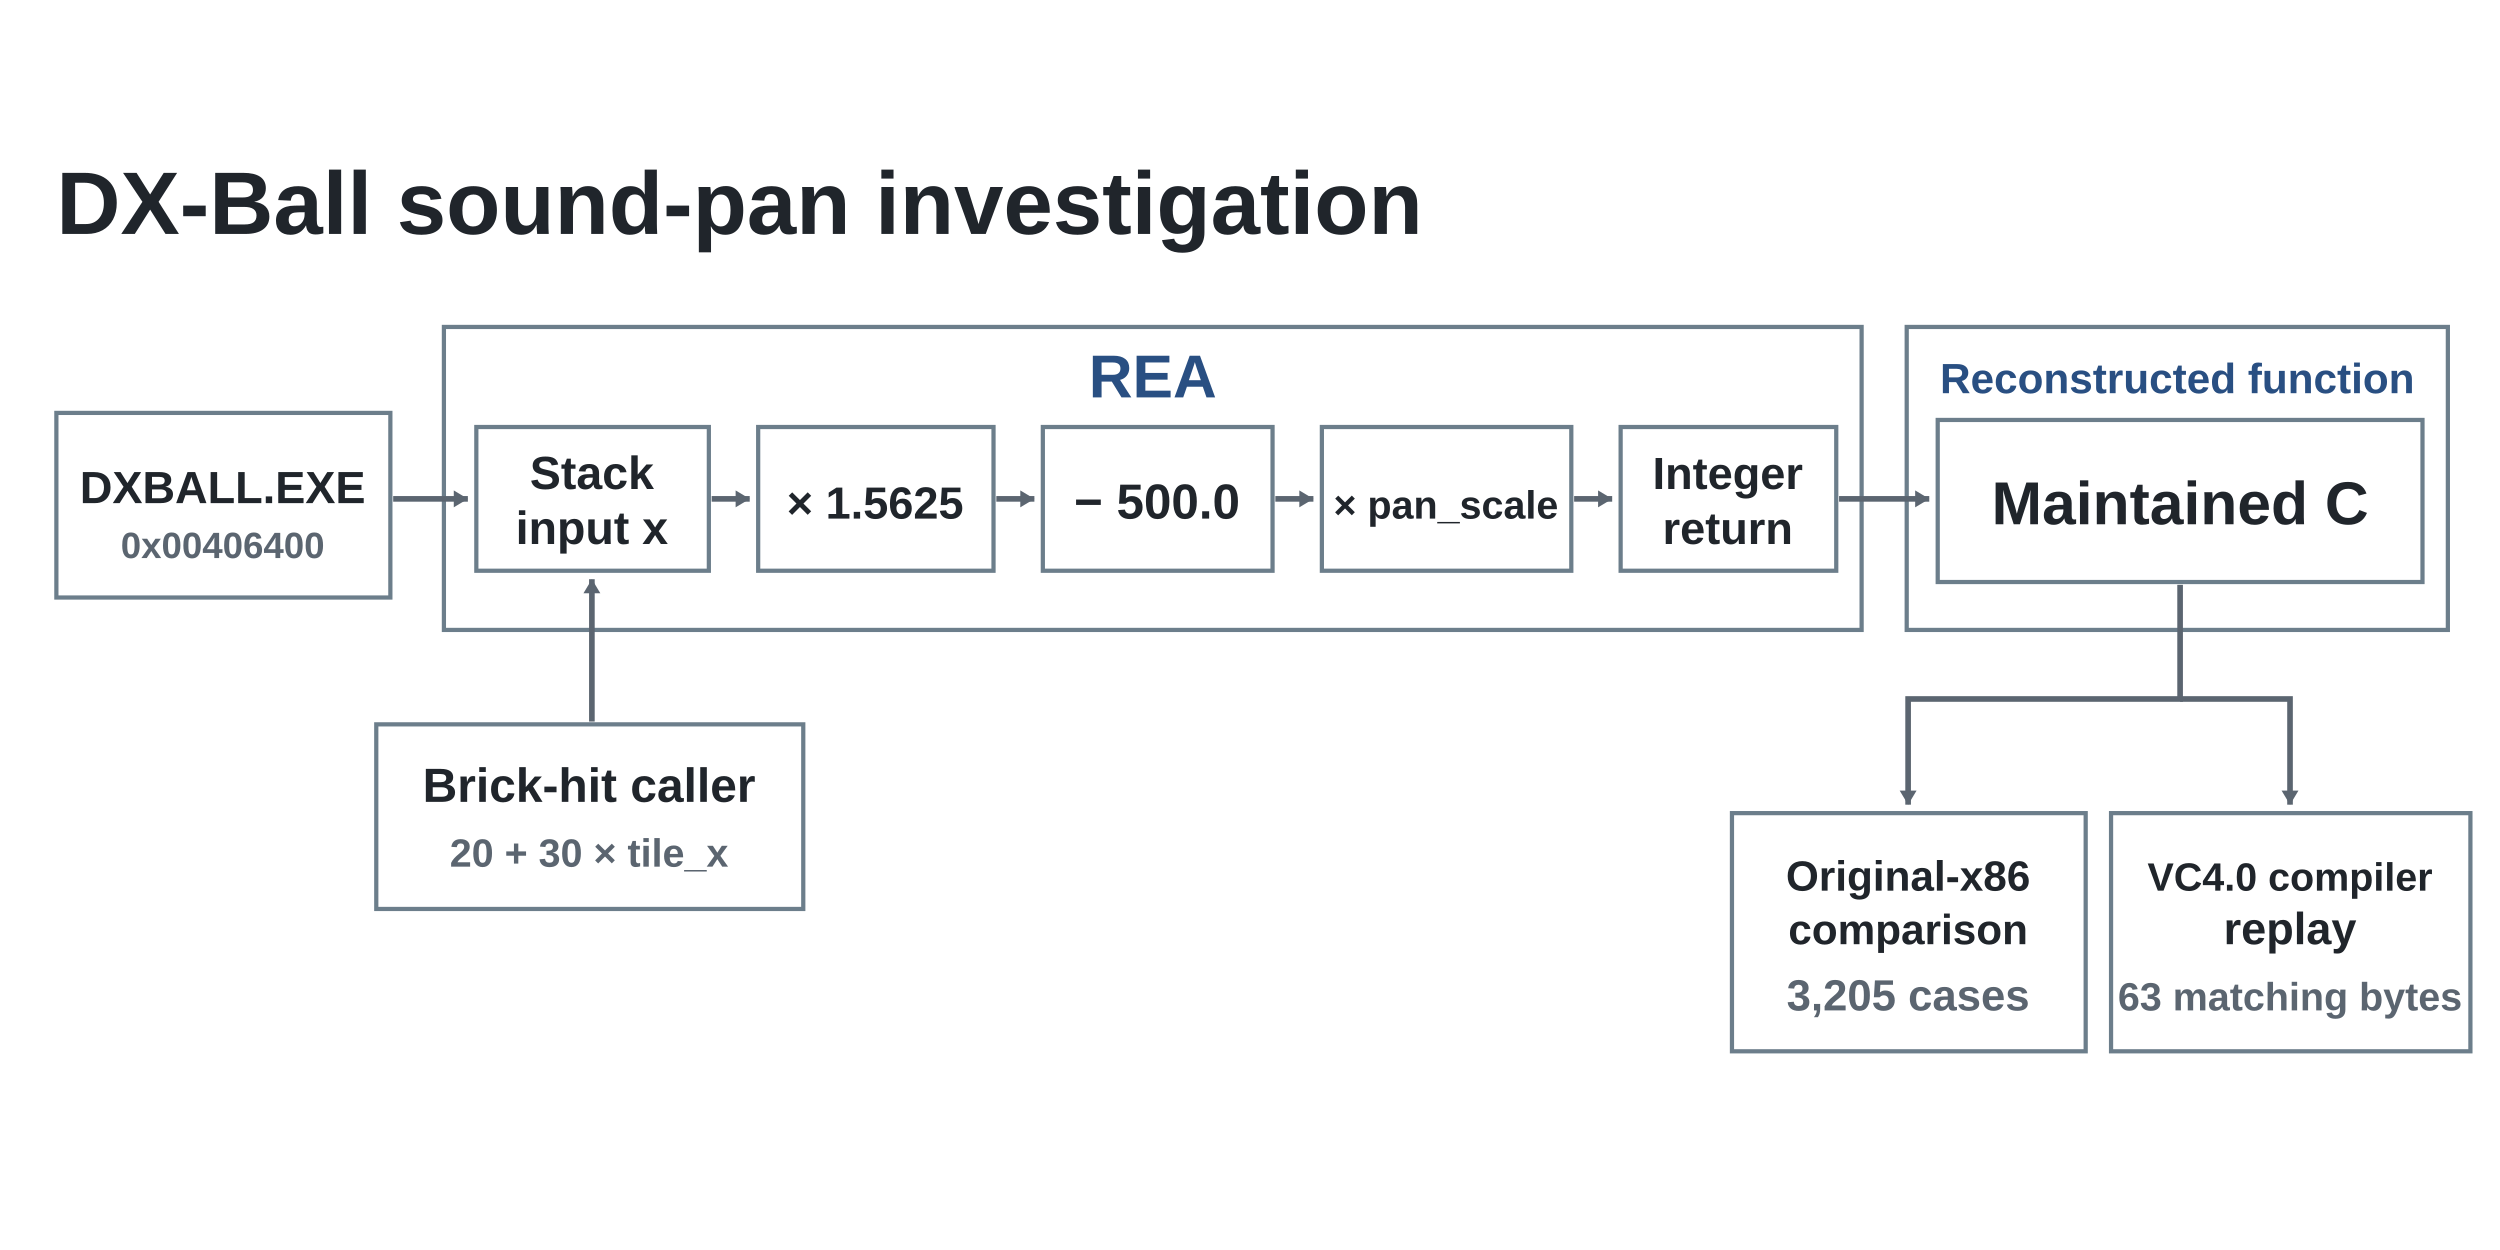
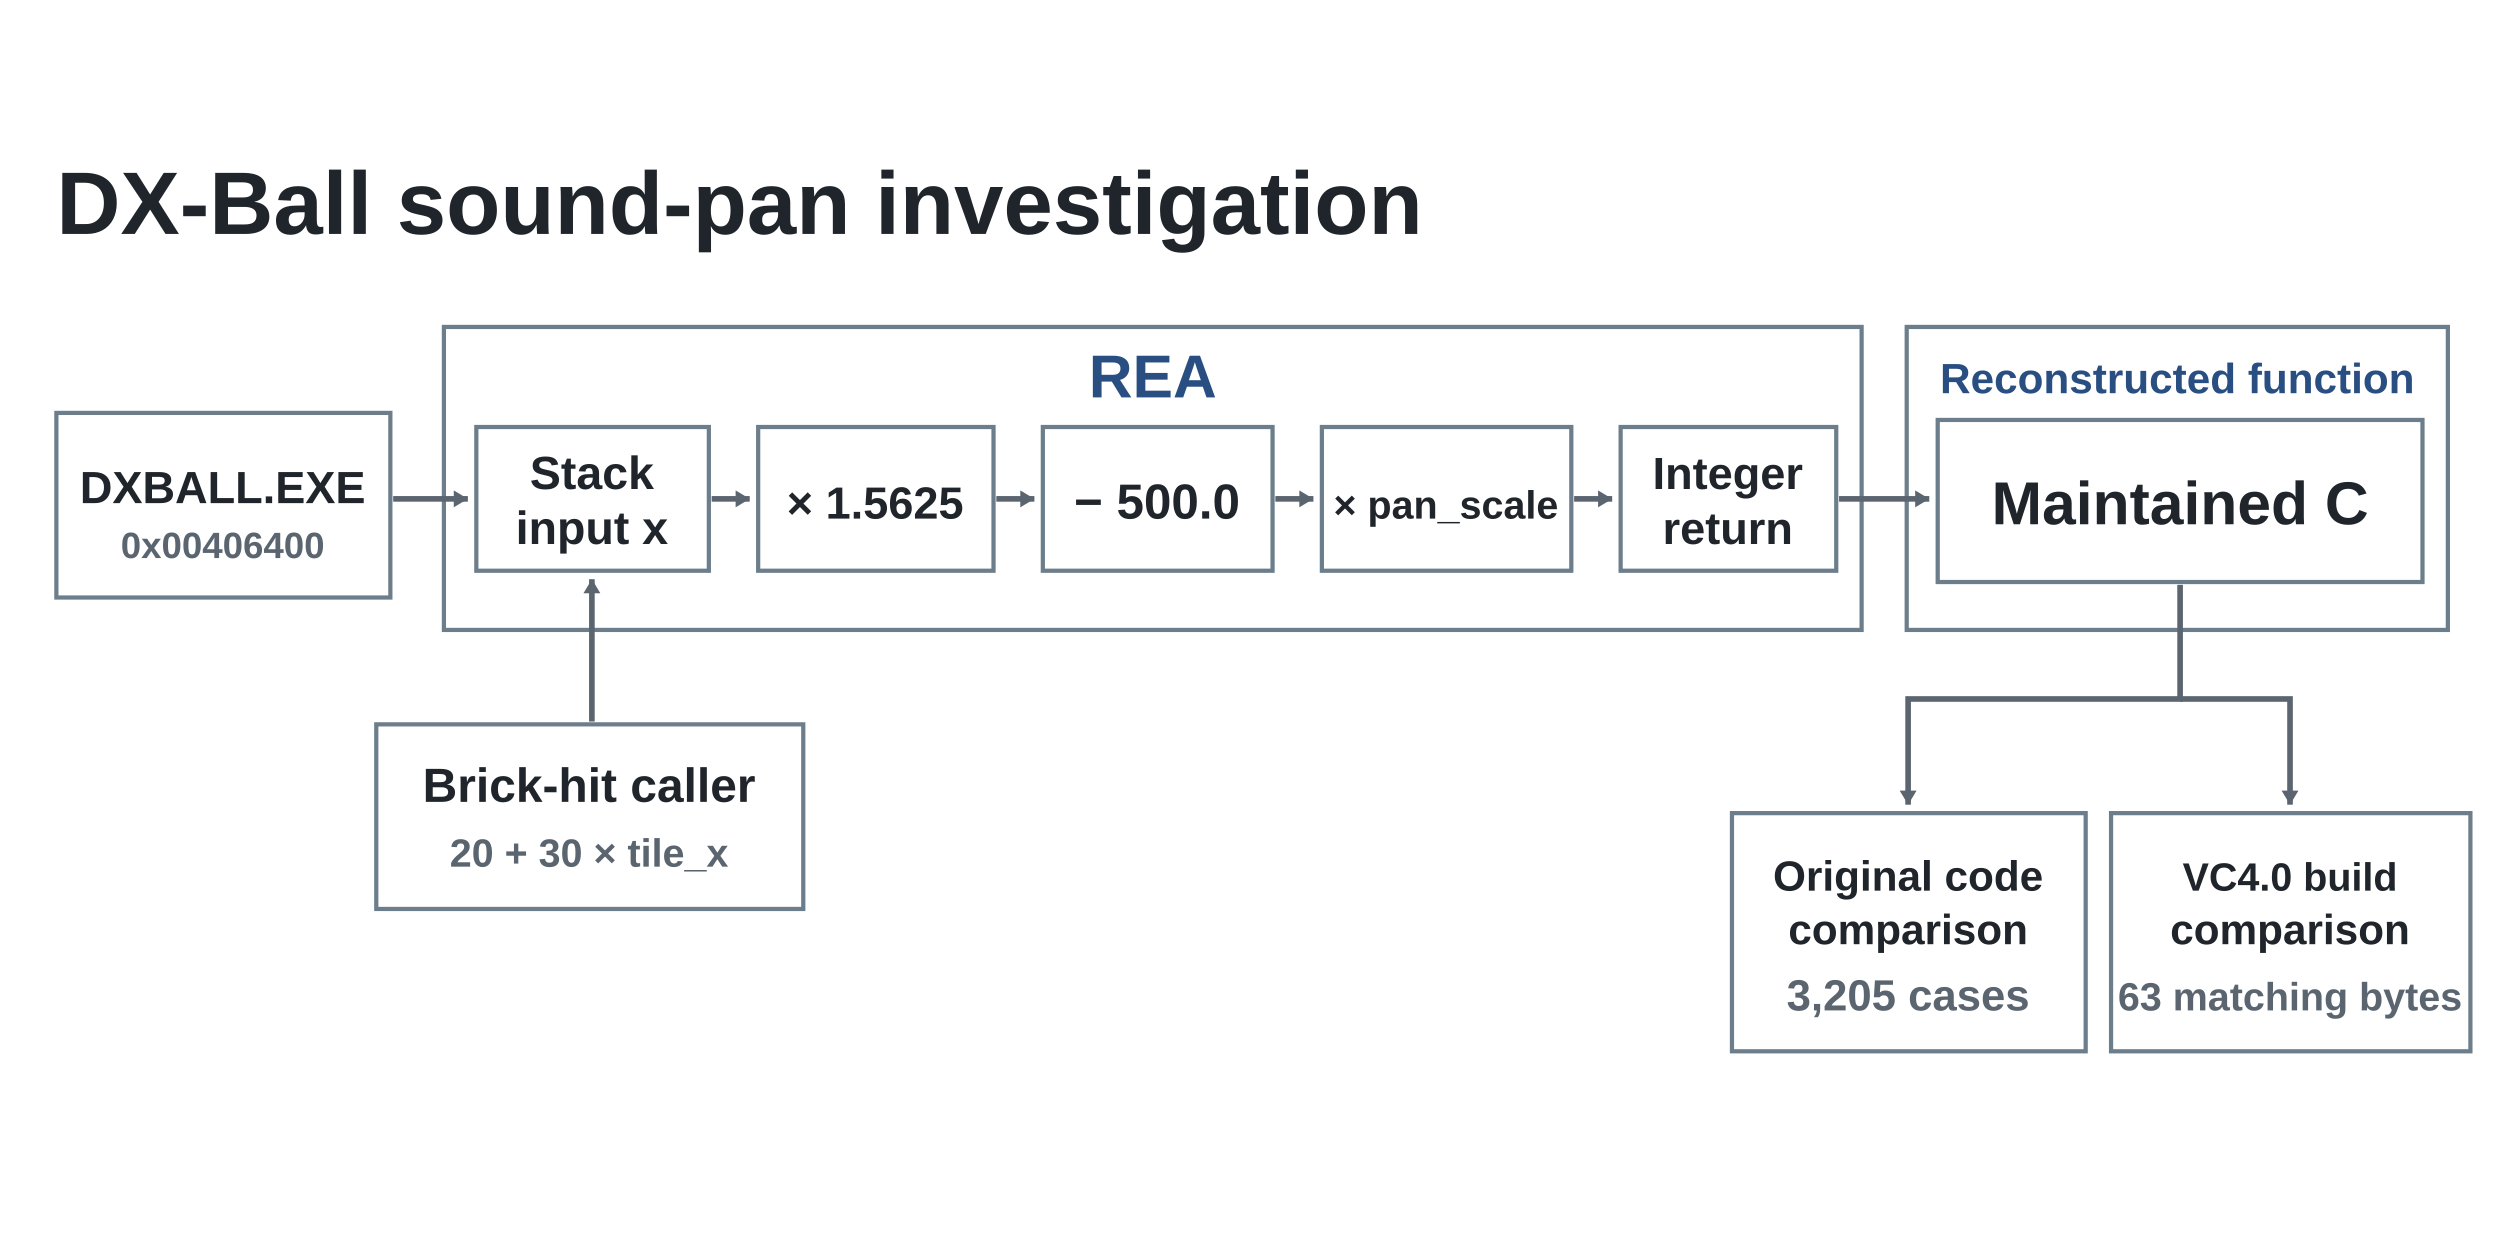
<svg xmlns="http://www.w3.org/2000/svg" width="1774" height="887" viewBox="0 0 1774 887" role="img" aria-labelledby="title desc">
  <defs>
    <marker id="arrow" markerWidth="14" markerHeight="14" refX="11" refY="7" orient="auto" markerUnits="userSpaceOnUse">
      <path d="M1 1 L11 7 L1 13 Z" fill="#5b6570" />
    </marker>
  </defs>
  <rect width="1774" height="887" fill="#ffffff" />
  <g font-family="Arial, Helvetica, sans-serif" fill="#20252b">
    <text x="40" y="166" font-size="63" font-weight="700">DX-Ball sound-pan investigation</text>
    <g fill="none" stroke="#6c7e8b" stroke-width="3">
      <rect x="40" y="293" width="237" height="131" />
      <rect x="315" y="232" width="1006" height="215" />
      <rect x="1353" y="232" width="384" height="215" />
      <rect x="338" y="303" width="165" height="102" />
      <rect x="538" y="303" width="167" height="102" />
      <rect x="740" y="303" width="163" height="102" />
      <rect x="938" y="303" width="177" height="102" />
      <rect x="1150" y="303" width="153" height="102" />
      <rect x="1375" y="298" width="344" height="115" />
      <rect x="267" y="514" width="303" height="131" />
      <rect x="1229" y="577" width="251" height="169" />
      <rect x="1498" y="577" width="255" height="169" />
    </g>
    <g text-anchor="middle" font-weight="700">
      <text x="158" y="357" font-size="32">DXBALL.EXE</text>
      <text x="158" y="396" font-size="26" fill="#5b6570">0x00406400</text>
      <text x="818" y="282" font-size="43" fill="#294f82">REA</text>
      <text x="420" y="347" font-size="33">Stack</text>
      <text x="420" y="386" font-size="33">input x</text>
      <text x="621" y="368" font-size="32">× 1.5625</text>
      <text x="821" y="368" font-size="35">− 500.0</text>
      <text x="1026" y="368" font-size="28">× pan_scale</text>
      <text x="1226" y="347" font-size="32">Integer</text>
      <text x="1226" y="386" font-size="32">return</text>
      <text x="1545" y="279" font-size="30" fill="#294f82">Reconstructed function</text>
      <text x="1547" y="372" font-size="43">Maintained C</text>
      <text x="418" y="569" font-size="34">Brick-hit caller</text>
      <text x="418" y="615" font-size="28" fill="#5b6570">20 + 30 × tile_x</text>
-       <text x="1354" y="632" font-size="30">Original-x86</text>
+       <text x="1354" y="632" font-size="30">Original code</text>
      <text x="1354" y="670" font-size="30">comparison</text>
      <text x="1354" y="717" font-size="31" fill="#5b6570">3,205 cases</text>
-       <text x="1625" y="632" font-size="28">VC4.0 compiler</text>
-       <text x="1625" y="670" font-size="32">replay</text>
+       <text x="1625" y="632" font-size="28">VC4.0 build</text>
+       <text x="1625" y="670" font-size="30">comparison</text>
      <text x="1625" y="717" font-size="28" fill="#5b6570">63 matching bytes</text>
    </g>
  </g>
  <g fill="none" stroke="#5b6570" stroke-width="4" marker-end="url(#arrow)">
    <path d="M279 354 H332" />
    <path d="M505 354 H532" />
    <path d="M707 354 H734" />
    <path d="M905 354 H932" />
    <path d="M1117 354 H1144" />
    <path d="M1305 354 H1369" />
    <path d="M420 512 V411" />
    <path d="M1547 415 V496 H1354 V571" />
    <path d="M1547 496 H1625 V571" />
  </g>
</svg>
